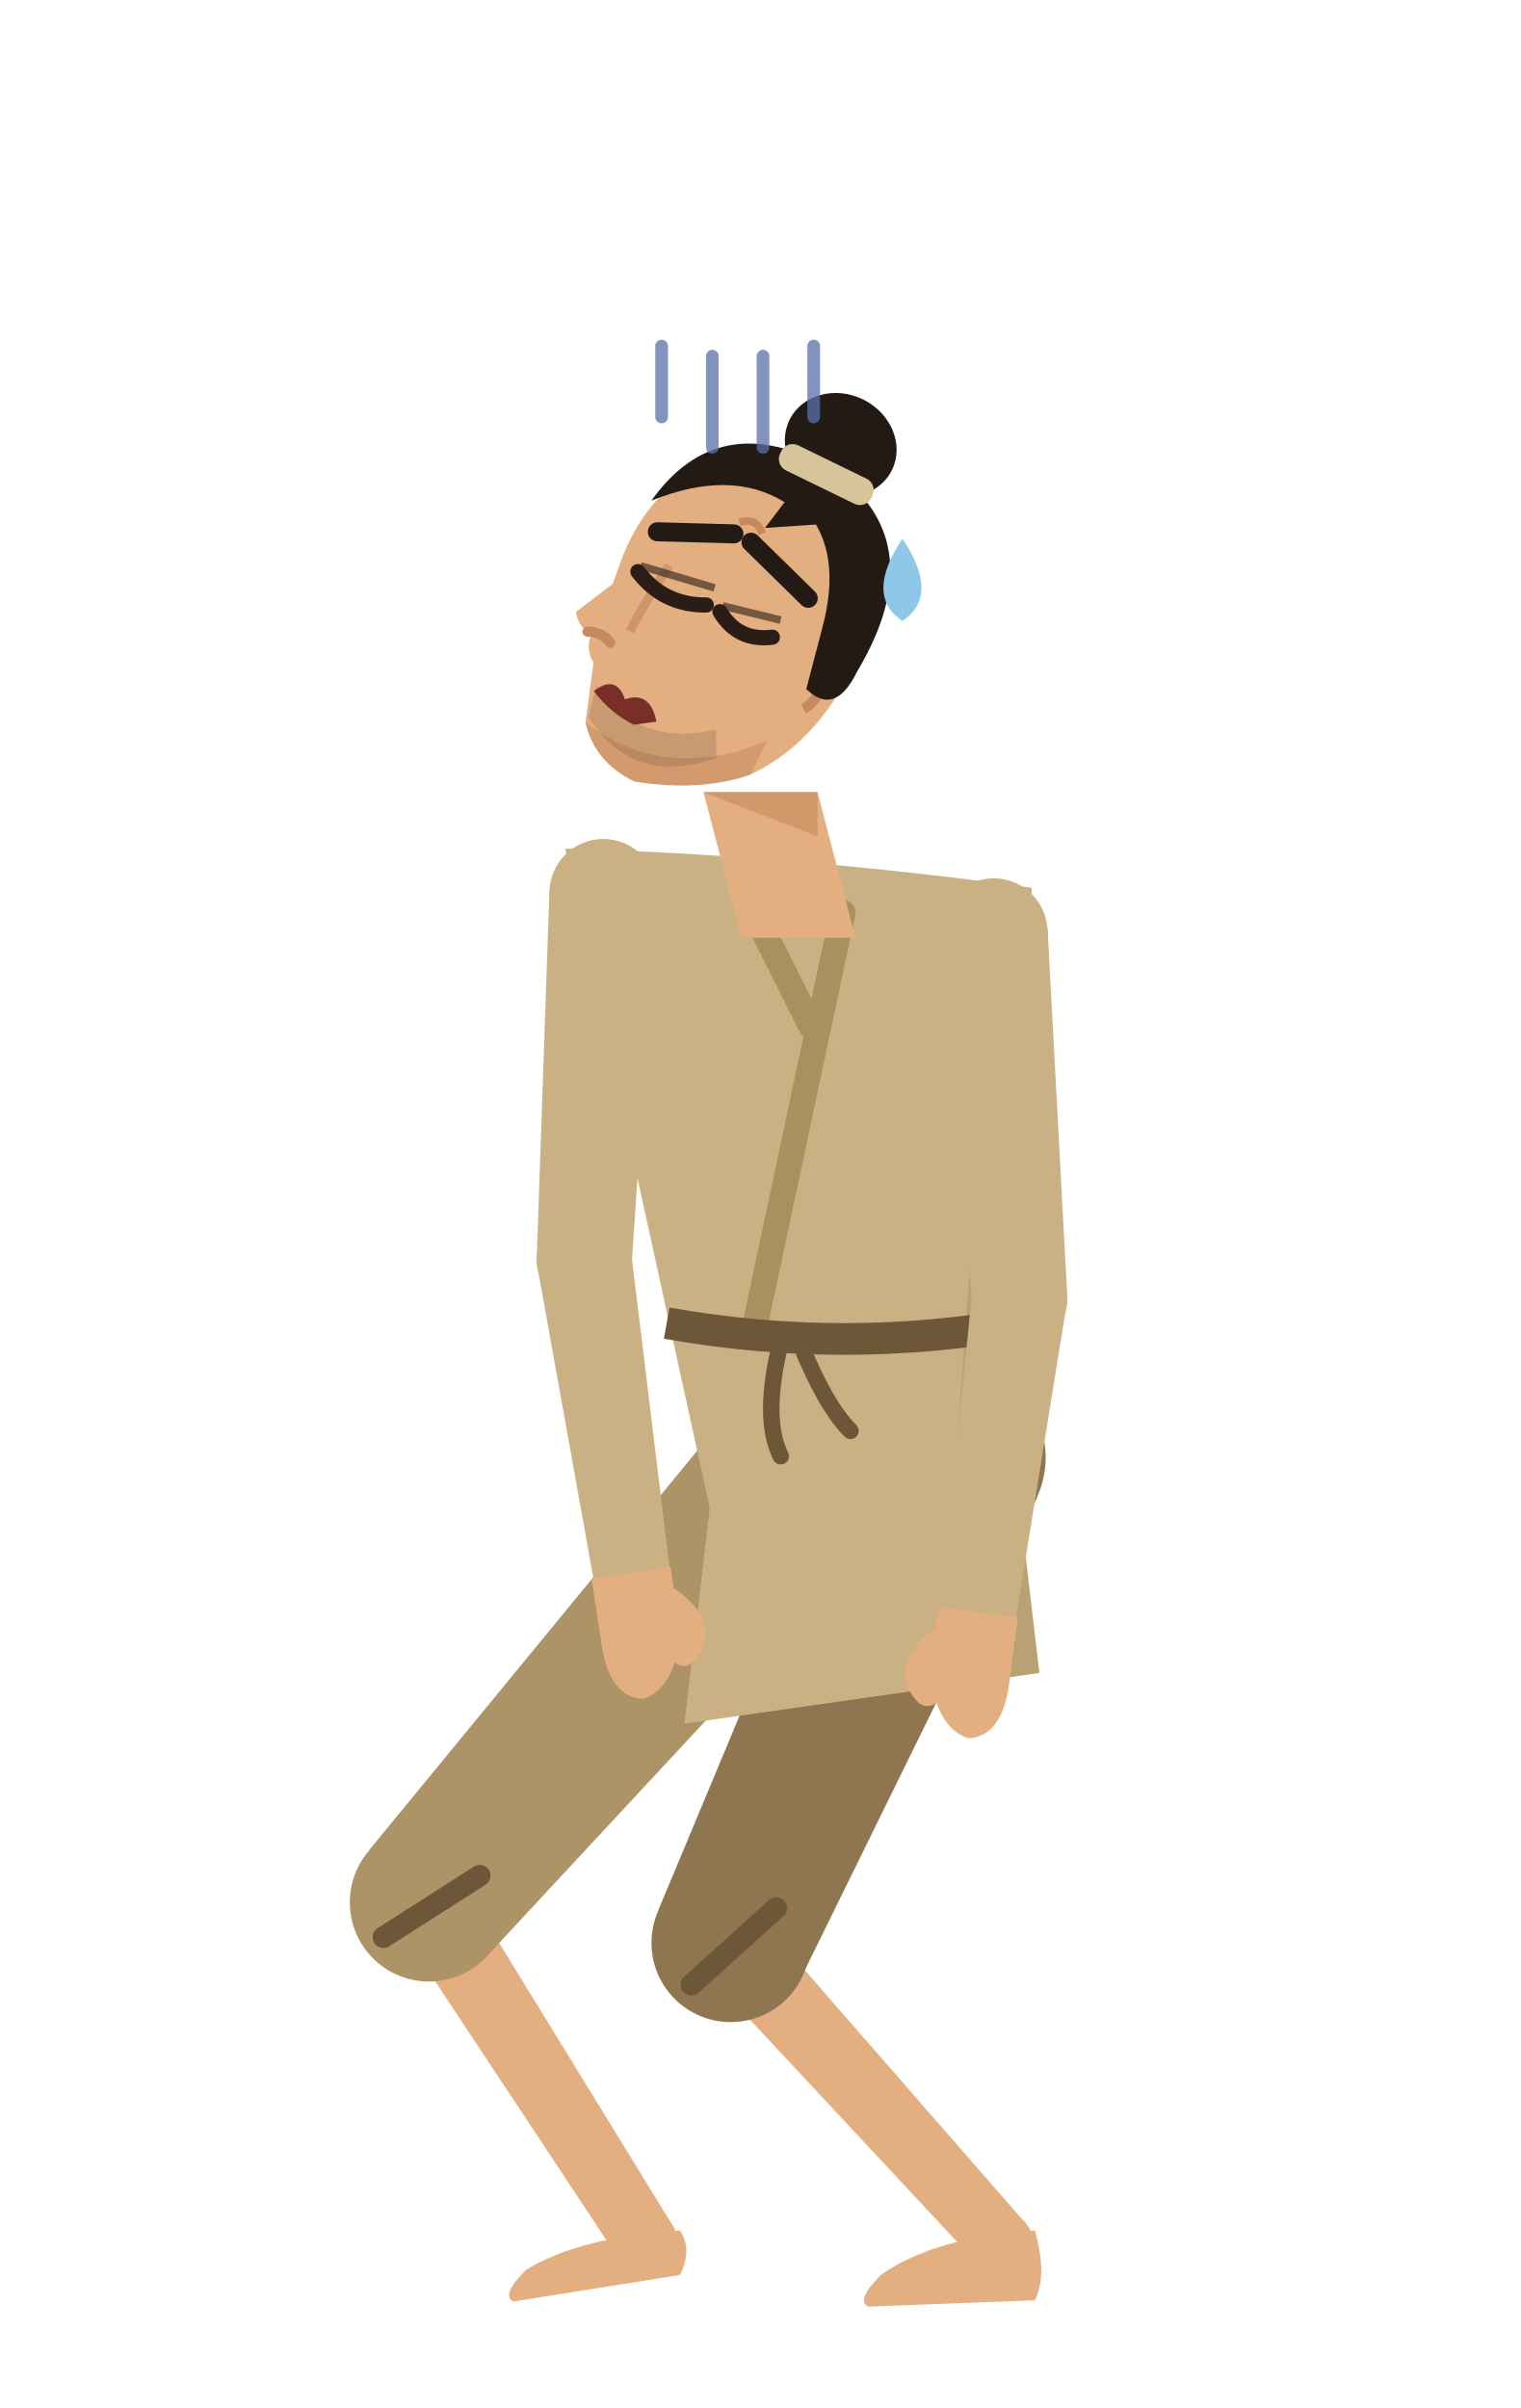
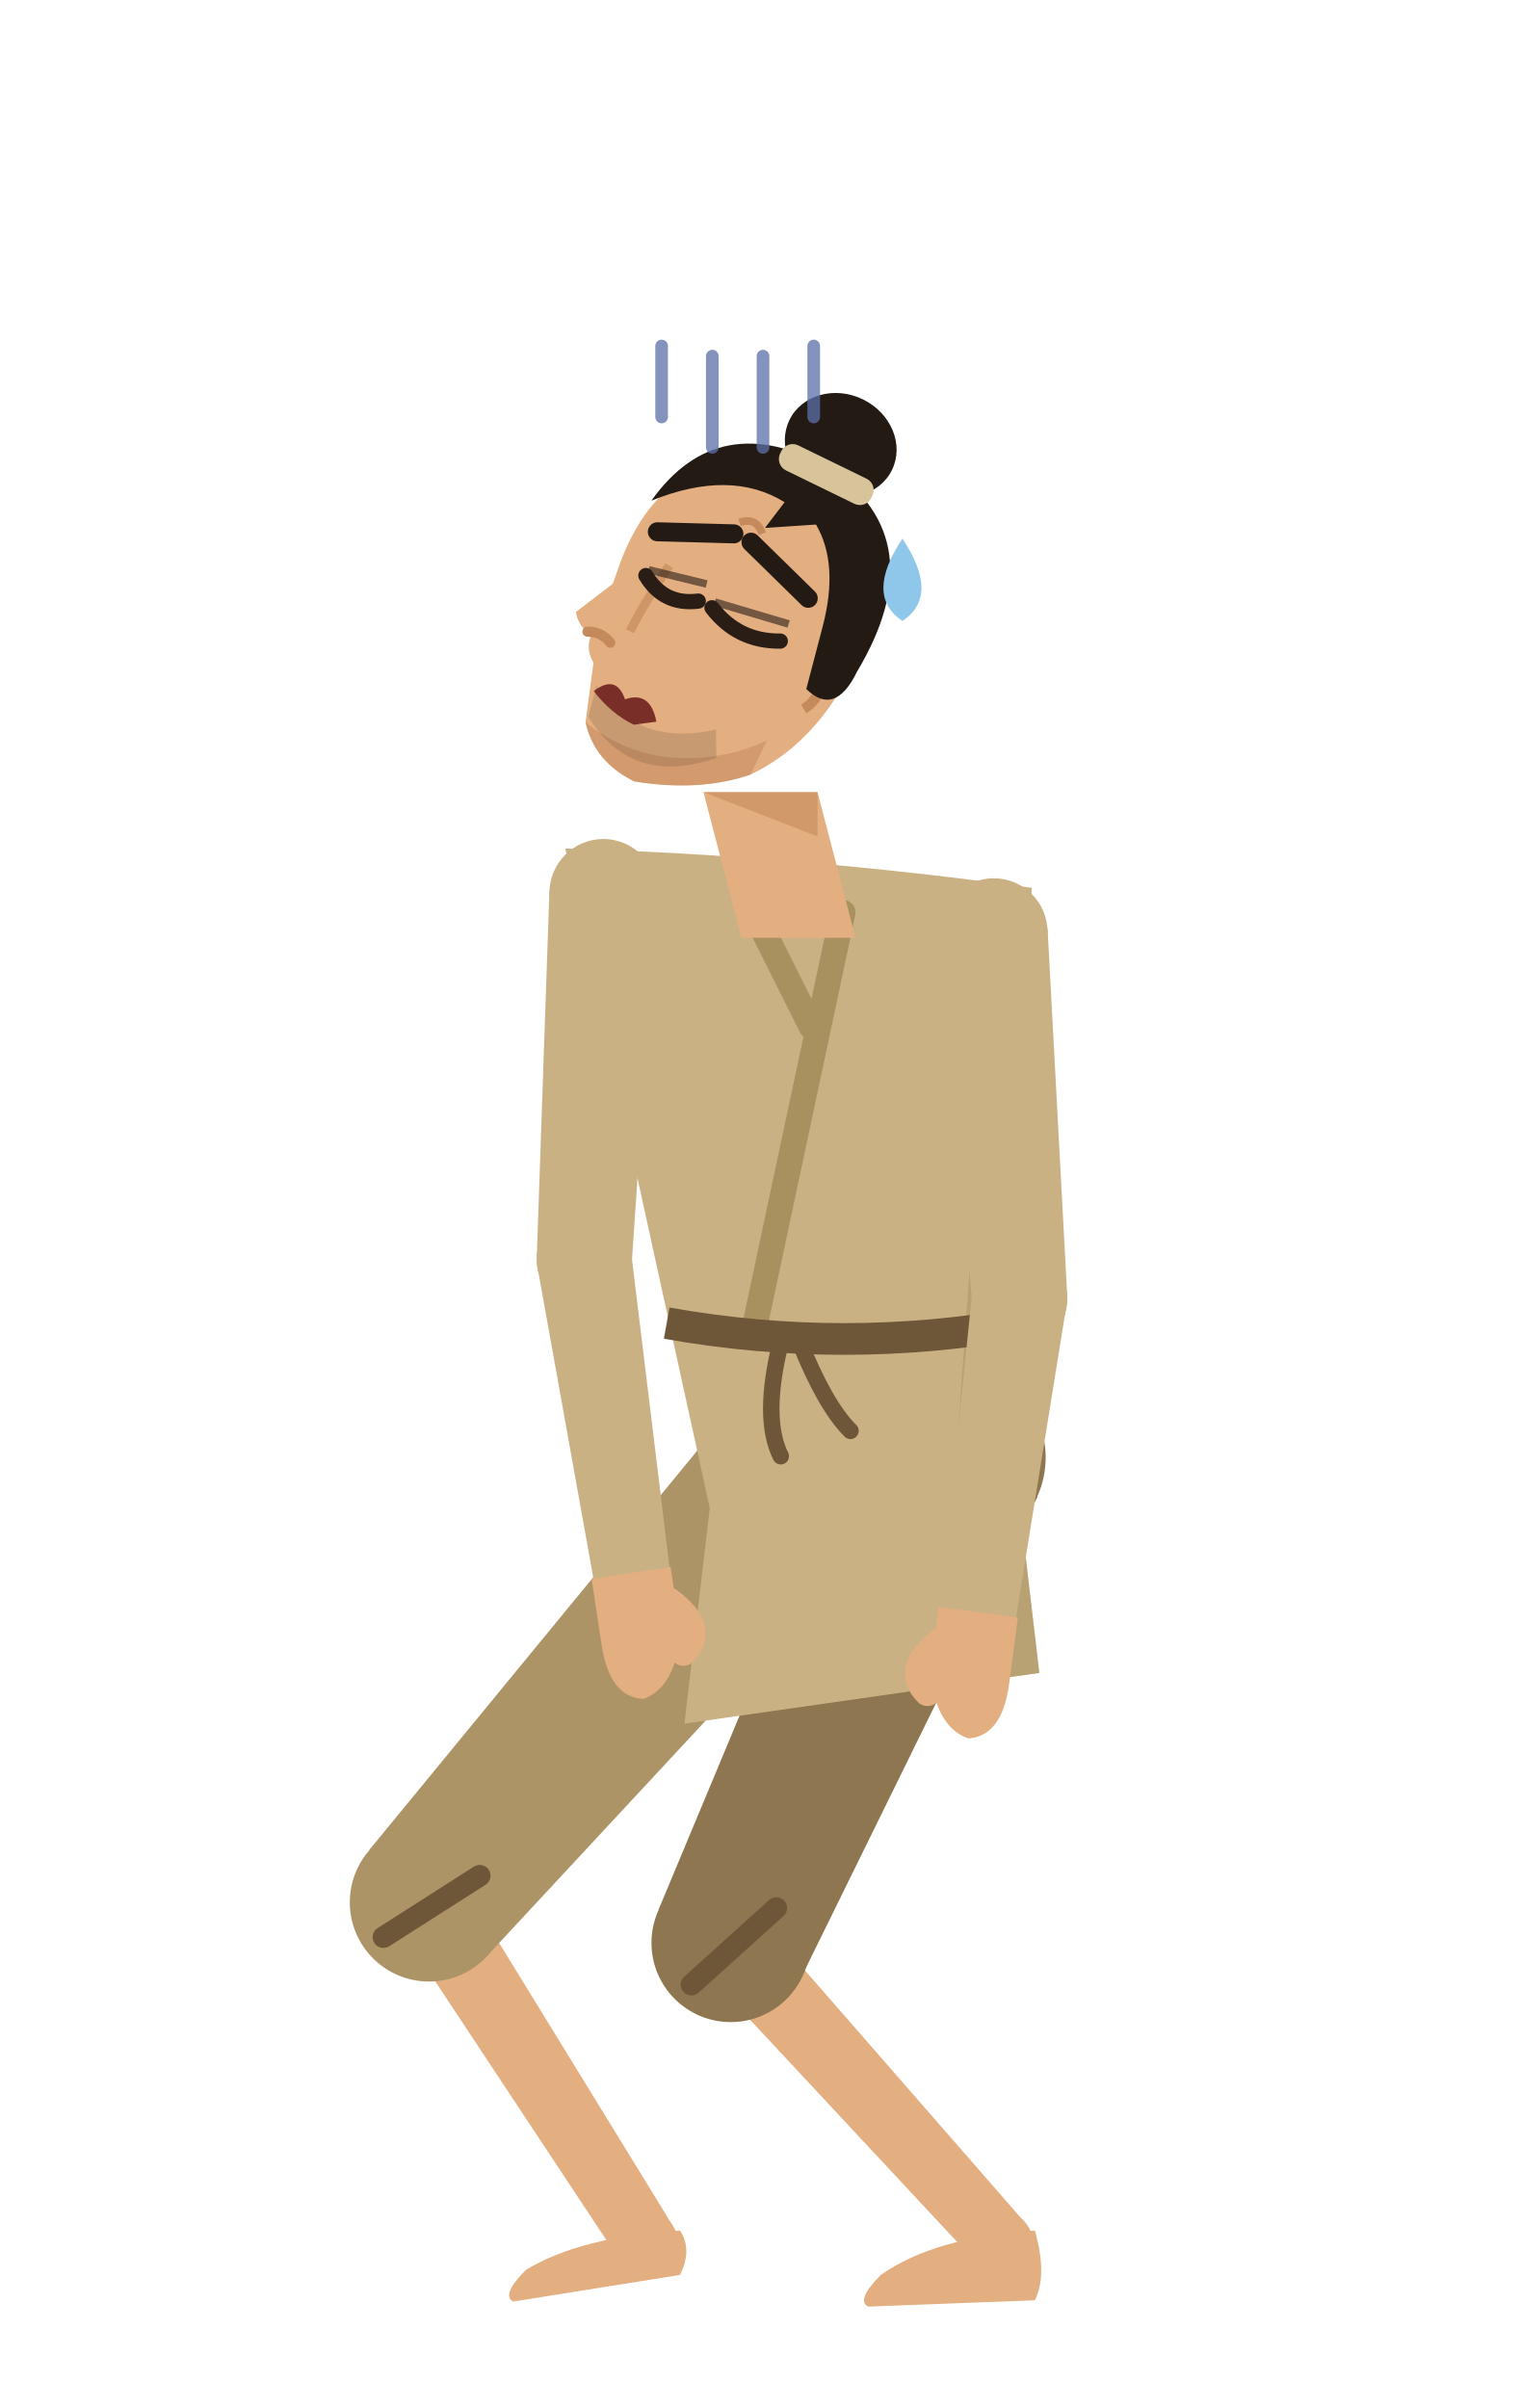
<svg xmlns="http://www.w3.org/2000/svg" width="240" height="380" viewBox="0 -20 240 380">
  <path d="M111.8 291.7 L154.3 337.3 L161.7 330.7 L120.7 283.7 Z" fill="#e3ae80" />
  <circle cx="116.3" cy="287.7" r="6" fill="#e3ae80" />
  <circle cx="158" cy="334" r="5" fill="#e3ae80" />
  <path d="M163.3 332 Q147.5 333 139 339 Q135 343 137 344 L163.3 343 Q165.3 339 163.3 332 Z" fill="#e3ae80" />
  <path d="M63.4 284.7 L97.8 336.7 L106.2 331.3 L73.6 278.2 Z" fill="#e3ae80" />
  <circle cx="68.5" cy="281.5" r="6" fill="#e3ae80" />
  <circle cx="102" cy="334" r="5" fill="#e3ae80" />
  <path d="M107.3 332 Q91.5 333 83 338.2 Q79 342.2 81 343.2 L107.3 339 Q109.3 335 107.3 332 Z" fill="#e3ae80" />
  <path d="M112 214 L160 206 L158 232 L114 240 Z" fill="#ad9467" />
  <path d="M136.3 203.8 L103.9 281.4 L126.6 291.7 L163.7 216.2 Z" fill="#8e7650" />
  <circle cx="150" cy="210" r="15" fill="#8e7650" />
  <circle cx="115.3" cy="286.6" r="12.5" fill="#8e7650" />
  <path d="M109.1 293.2 L122.5 281.1" stroke="#6e5638" stroke-width="3.4" stroke-linecap="round" />
  <path d="M110.7 208.1 L58.3 271.9 L77.1 288.4 L133.3 227.9 Z" fill="#ad9467" />
  <circle cx="122" cy="218" r="15" fill="#ad9467" />
  <circle cx="67.7" cy="280.2" r="12.5" fill="#ad9467" />
  <path d="M60.5 285.7 L75.7 276" stroke="#6e5638" stroke-width="3.4" stroke-linecap="round" />
  <path d="M89.2 113.9 Q126 115 162.8 120.1 L160 210 L164 244 L108 252 L112 218 Z" fill="#c9b184" />
  <path d="M156.2 135.4 L160.8 125.1 L160 210 L164 244 L148.3 246.2 Z" fill="#a8915f" opacity=".5" />
  <path d="M133 124 L119.2 188.8 M119 124 L128 142" stroke="#a8915f" stroke-width="4" fill="none" stroke-linecap="round" />
  <path d="M105.2 188.8 Q133.2 193.8 161.2 188.8" stroke="#6e5638" stroke-width="5" fill="none" />
  <path d="M123.2 191.8 q-3 12 0 18 M126.2 191.8 q4 10 8 14" stroke="#6e5638" stroke-width="2.6" fill="none" stroke-linecap="round" />
  <path d="M117 128 L111 105 L129 105 L135 128 Z" fill="#e3ae80" />
  <path d="M111 105 L129 105 L129 112 Z" fill="#c58a5c" opacity=".6" />
  <g transform="translate(116.4 79) rotate(26) scale(-1 1)">
    <path d="M-19 -6 Q-20 10 -12 20 Q-6 26 4 29 Q11 29 15 24 L18 15 Q21 13 20 9 L21 0 Q23 -16 12 -24 Q2 -29 -10 -26 Q-19 -20 -19 -6 Z" fill="#e3ae80" />
    <path d="M-12 20 Q-6 26 4 29 Q11 29 15 24 Q6 26 -2 22 Q-8 19 -12 14 Z" fill="#c58a5c" opacity=".55" />
    <ellipse cx="-14" cy="3" rx="4.5" ry="7.5" fill="#e3ae80" />
    <path d="M-15 0 q-2 4 0 7" stroke="#c58a5c" stroke-width="1.6" fill="none" />
    <path d="M18 -3 L24 9 Q22 12 17 11 Z" fill="#e3ae80" />
    <path d="M17 11 q2 -1 4 0" stroke="#c58a5c" stroke-width="1.6" fill="none" stroke-linecap="round" />
    <path d="M14 -4 Q15 4 15 8" stroke="#c58a5c" stroke-width="1.4" fill="none" opacity=".7" />
    <path d="M-6 20 Q4 30 15 23 L16 18 Q6 24 -4 16 Z" fill="#3a2a20" opacity=".16" />
-     <path d="M-5.6 -1 q4.6 3 9.2 0" stroke="#2a1d16" stroke-width="2.4" fill="none" stroke-linecap="round" />
-     <path d="M-5.6 -4 l9.2 2" stroke="#2a1d16" stroke-width="1.2" opacity=".6" />
-     <path d="M6 -1 q6 3 12 0" stroke="#2a1d16" stroke-width="2.4" fill="none" stroke-linecap="round" />
-     <path d="M6 -4 l12 2" stroke="#2a1d16" stroke-width="1.2" opacity=".6" />
+     <path d="M-7 -1 q6 3 12 0" stroke="#2a1d16" stroke-width="2.4" fill="none" stroke-linecap="round" />
+     <path d="M-7 -4 l12 2" stroke="#2a1d16" stroke-width="1.2" opacity=".6" />
+     <path d="M7.4 -1 q4.6 3 9.2 0" stroke="#2a1d16" stroke-width="2.4" fill="none" stroke-linecap="round" />
+     <path d="M7.4 -4 l9.2 2" stroke="#2a1d16" stroke-width="1.2" opacity=".6" />
    <path d="M-8 -9 L4 -13" stroke="#231a14" stroke-width="3" stroke-linecap="round" />
    <path d="M7 -13 L18 -8" stroke="#231a14" stroke-width="3" stroke-linecap="round" />
    <path d="M3 -15 q2 -2 4 0" stroke="#c58a5c" stroke-width="1.2" fill="none" />
    <path d="M5 19 Q8 15 11 18 Q14 15 16 19 Q12 21 8 21 Z" fill="#7a2e28" />
    <path d="M-20 -2 Q-22 -26 -2 -29 Q18 -30 21 -12 Q12 -22 2 -21 L3 -16 L-4 -20 Q-10 -16 -12 -6 L-14 4 Q-20 6 -20 -2 Z" fill="#231a14" />
    <ellipse cx="-2" cy="-33" rx="9" ry="8" fill="#231a14" />
    <rect x="-10" y="-30" width="16" height="4.4" rx="2" fill="#d8c49a" />
  </g>
  <path d="M148.4 127.7 L153.4 185.5 L168.4 184.4 L165.3 126.5 Z" fill="#c9b184" />
  <circle cx="156.8" cy="127.1" r="8.5" fill="#c9b184" />
  <circle cx="160.9" cy="185" r="7.5" fill="#c9b184" />
  <path d="M153.4 184 L148.1 235.7 L160 237.3 L168.3 185.9 Z" fill="#c9b184" />
  <circle cx="160.9" cy="185" r="7.5" fill="#c9b184" />
  <circle cx="154.1" cy="236.5" r="6" fill="#c9b184" />
  <g transform="translate(154.1 236.5) rotate(97.5) scale(1.05 -1.05)">
    <path d="M-2 -6 L8 -6 Q16 -4 17 1 Q16 6 8 6 L-2 6 Z" fill="#e3ae80" />
    <path d="M3 -5 Q8 -10 11 -6" stroke="#e3ae80" stroke-width="4" stroke-linecap="round" fill="none" />
  </g>
  <path d="M86.7 120.5 L84.7 178.4 L99.7 179.2 L103.6 121.3 Z" fill="#c9b184" />
  <circle cx="95.2" cy="120.9" r="8.5" fill="#c9b184" />
  <circle cx="92.2" cy="178.8" r="7.5" fill="#c9b184" />
  <path d="M84.8 179.9 L94 231.1 L105.9 229.4 L99.6 177.7 Z" fill="#c9b184" />
  <circle cx="92.2" cy="178.8" r="7.5" fill="#c9b184" />
  <circle cx="99.9" cy="230.3" r="6" fill="#c9b184" />
  <g transform="translate(99.9 230.3) rotate(81.4) scale(1.05 1.05)">
    <path d="M-2 -6 L8 -6 Q16 -4 17 1 Q16 6 8 6 L-2 6 Z" fill="#e3ae80" />
    <path d="M3 -5 Q8 -10 11 -6" stroke="#e3ae80" stroke-width="4" stroke-linecap="round" fill="none" />
  </g>
  <g stroke="#5b6fa8" stroke-width="2" opacity=".75" stroke-linecap="round">
    <path d="M104.4 34.6 v11.2" />
    <path d="M112.4 36.2 v14.4" />
    <path d="M120.4 36.2 v14.4" />
    <path d="M128.4 34.6 v11.2" />
  </g>
  <path d="M142.4 65 q6 9 0 13 q-6 -4 0 -13 z" fill="#8fc7ea" />
</svg>
